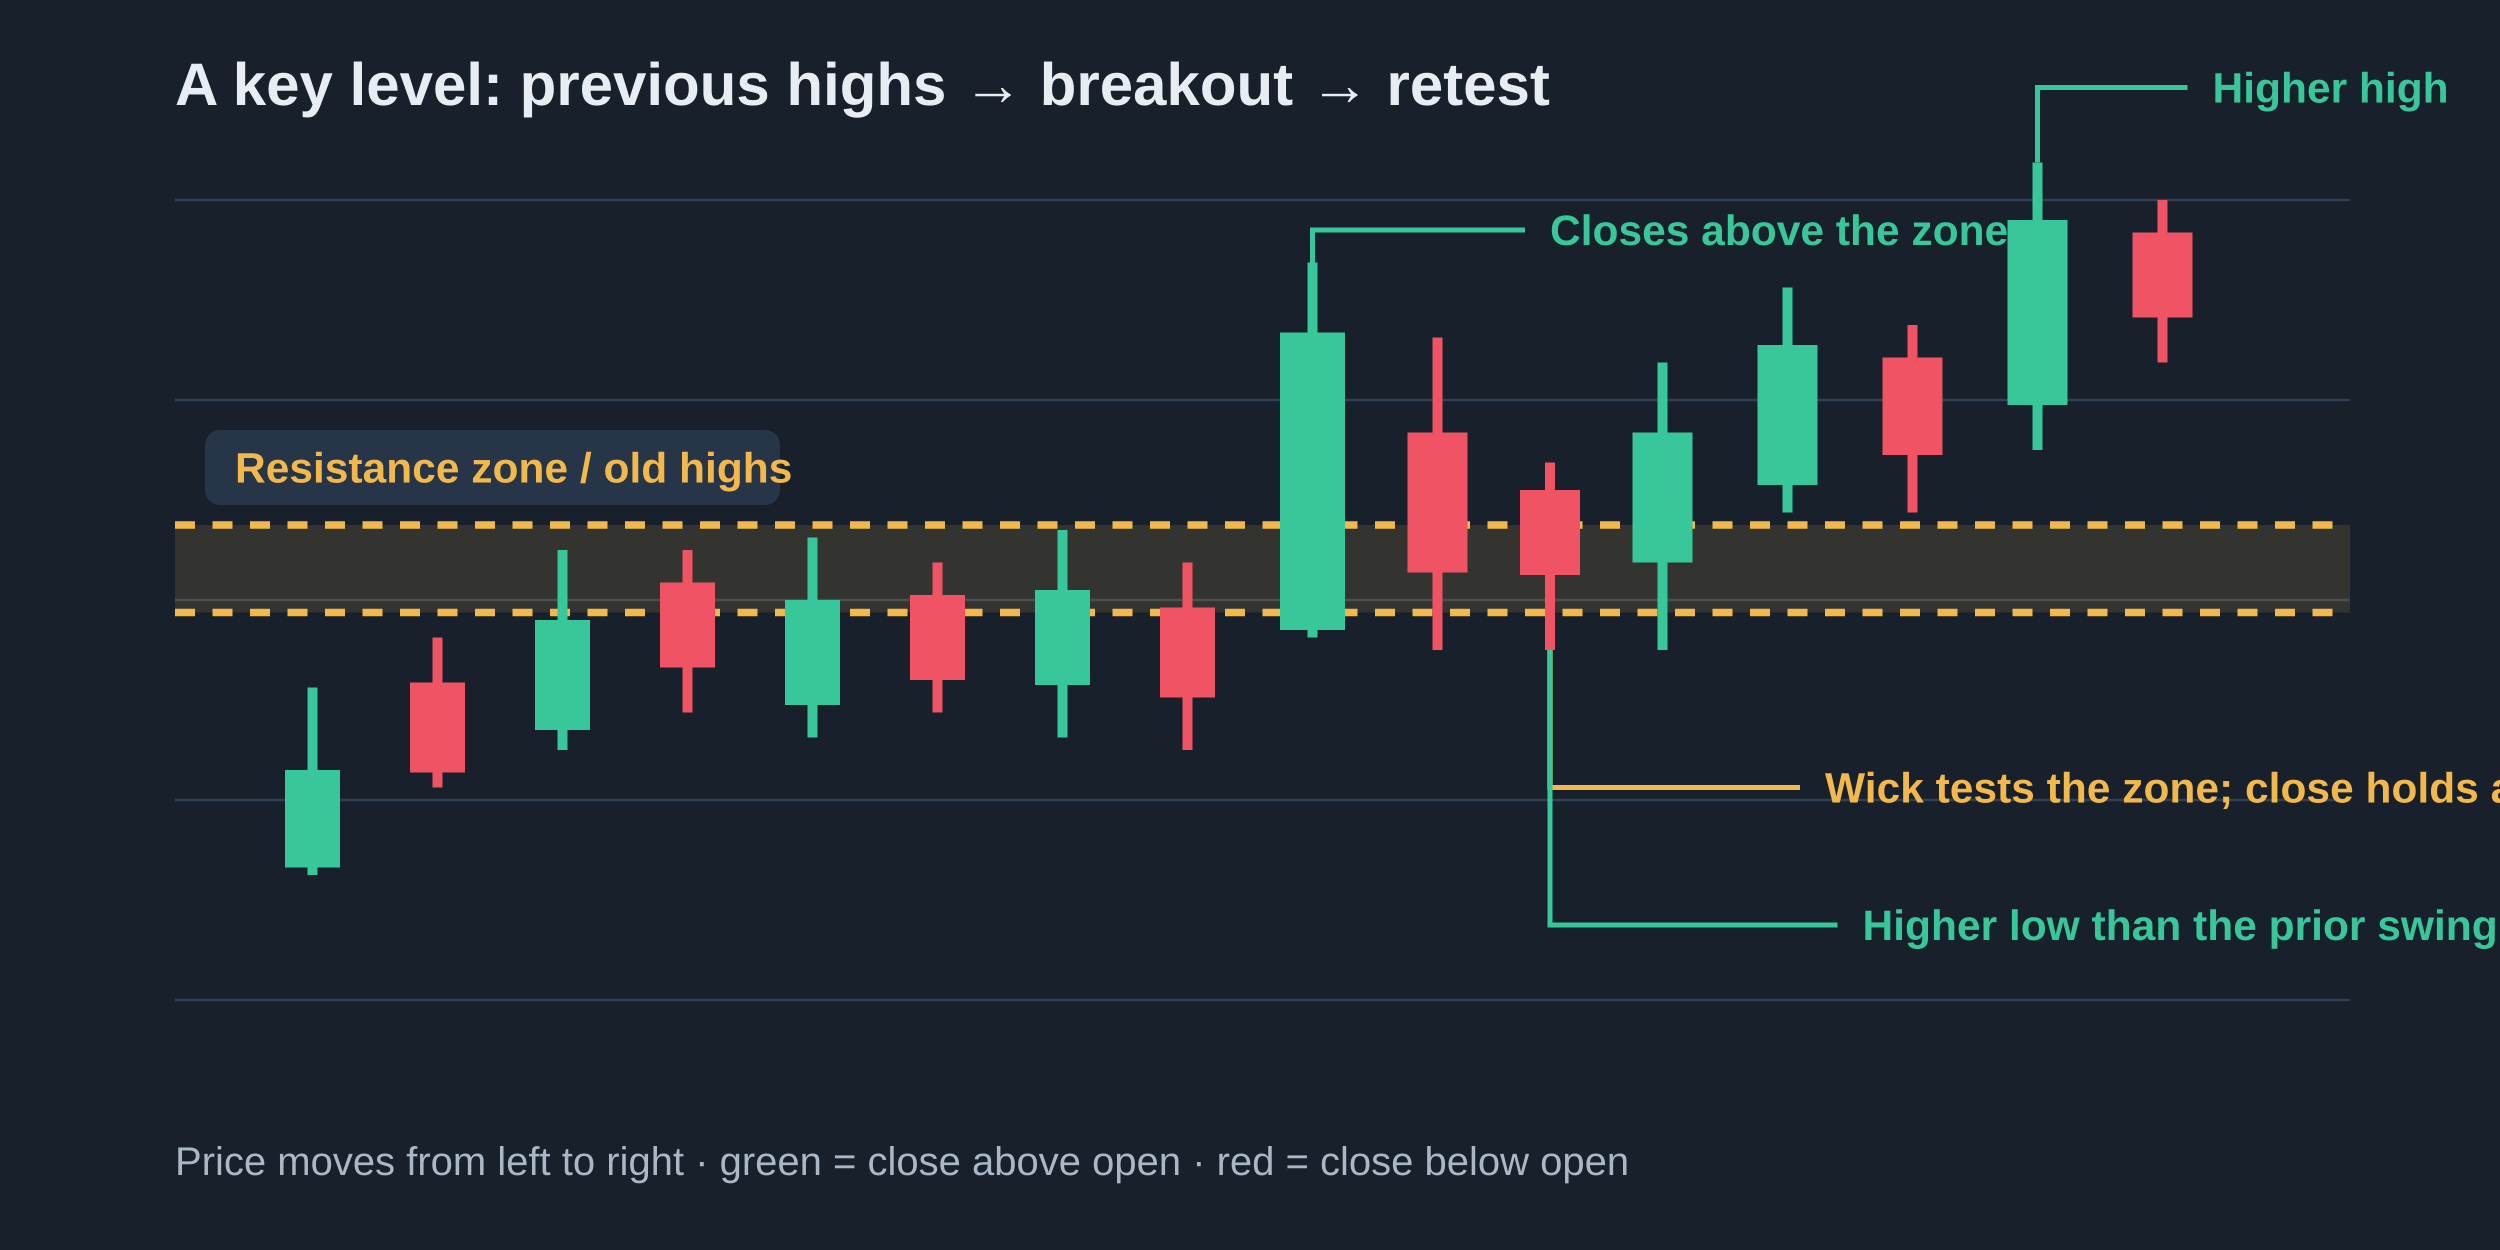
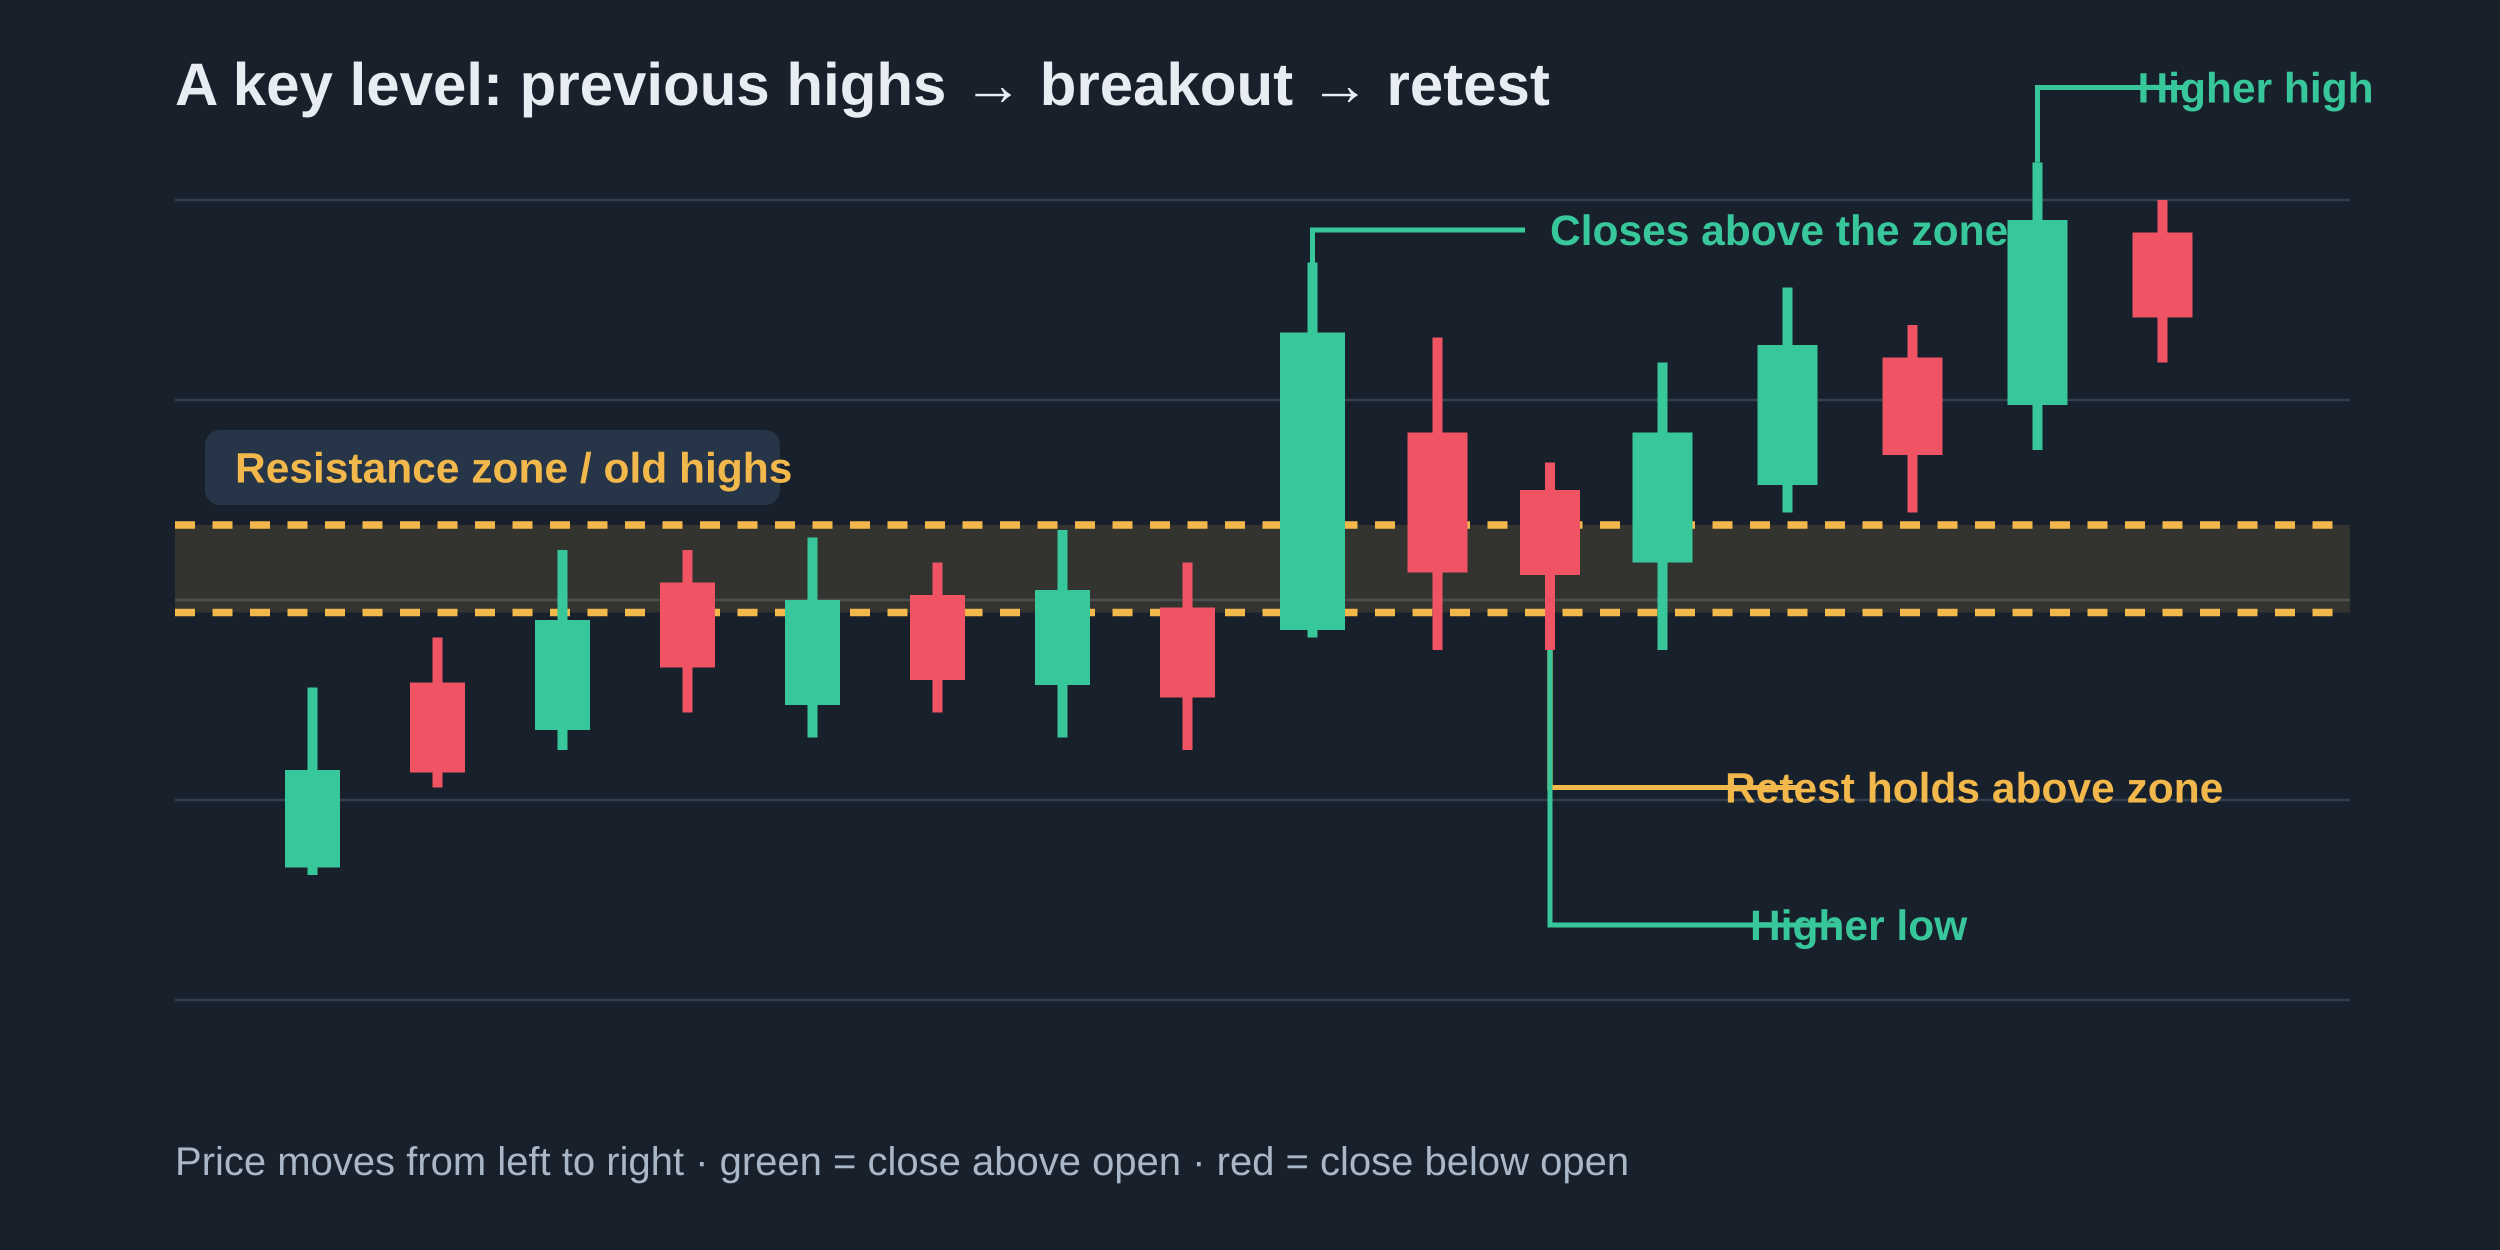
<svg xmlns="http://www.w3.org/2000/svg" viewBox="0 0 1000 500" role="img" aria-labelledby="title desc">
  <rect width="1000" height="500" fill="#17202b" />
  <g stroke="#314052" stroke-width="1">
    <line x1="70" y1="80" x2="940" y2="80" />
    <line x1="70" y1="160" x2="940" y2="160" />
    <line x1="70" y1="240" x2="940" y2="240" />
    <line x1="70" y1="320" x2="940" y2="320" />
    <line x1="70" y1="400" x2="940" y2="400" />
  </g>
  <g font-family="Arial, sans-serif" fill="#e8edf3">
    <text x="70" y="42" font-size="24" font-weight="700">A key level: previous highs → breakout → retest</text>
    <text x="70" y="470" font-size="16" fill="#aab7c6">Price moves from left to right · green = close above open · red = close below open</text>
  </g>
  <rect x="70" y="210" width="870" height="35" fill="#f2b84b" opacity="0.13" />
  <g stroke="#f2b84b" stroke-width="3" stroke-dasharray="8 7">
    <line x1="70" y1="210" x2="940" y2="210" />
    <line x1="70" y1="245" x2="940" y2="245" />
  </g>
  <g font-family="Arial, sans-serif" font-size="17" font-weight="700">
    <rect x="82" y="172" width="230" height="30" rx="6" fill="#263547" />
    <text x="94" y="193" fill="#f2b84b">Resistance zone / old highs</text>
  </g>
  <g stroke-width="4">
    <g stroke="#38c79a" fill="#38c79a">
      <line x1="125" y1="350" x2="125" y2="275" />
      <rect x="116" y="310" width="18" height="35" />
    </g>
    <g stroke="#ef5364" fill="#ef5364">
      <line x1="175" y1="315" x2="175" y2="255" />
      <rect x="166" y="275" width="18" height="32" />
    </g>
    <g stroke="#38c79a" fill="#38c79a">
      <line x1="225" y1="300" x2="225" y2="220" />
      <rect x="216" y="250" width="18" height="40" />
    </g>
    <g stroke="#ef5364" fill="#ef5364">
      <line x1="275" y1="220" x2="275" y2="285" />
      <rect x="266" y="235" width="18" height="30" />
    </g>
    <g stroke="#38c79a" fill="#38c79a">
      <line x1="325" y1="295" x2="325" y2="215" />
      <rect x="316" y="242" width="18" height="38" />
    </g>
    <g stroke="#ef5364" fill="#ef5364">
      <line x1="375" y1="225" x2="375" y2="285" />
      <rect x="366" y="240" width="18" height="30" />
    </g>
    <g stroke="#38c79a" fill="#38c79a">
      <line x1="425" y1="295" x2="425" y2="212" />
      <rect x="416" y="238" width="18" height="34" />
    </g>
    <g stroke="#ef5364" fill="#ef5364">
      <line x1="475" y1="225" x2="475" y2="300" />
      <rect x="466" y="245" width="18" height="32" />
    </g>
    <g stroke="#38c79a" fill="#38c79a">
      <line x1="525" y1="255" x2="525" y2="105" />
      <rect x="514" y="135" width="22" height="115" />
    </g>
  </g>
  <g font-family="Arial, sans-serif" font-size="17" font-weight="700">
    <path d="M525 135 L525 92 L610 92" fill="none" stroke="#38c79a" stroke-width="2" />
    <text x="620" y="98" fill="#38c79a">Closes above the zone</text>
  </g>
  <g stroke-width="4">
    <g stroke="#ef5364" fill="#ef5364">
      <line x1="575" y1="135" x2="575" y2="260" />
      <rect x="565" y="175" width="20" height="52" />
    </g>
    <g stroke="#ef5364" fill="#ef5364">
      <line x1="620" y1="185" x2="620" y2="260" />
      <rect x="610" y="198" width="20" height="30" />
    </g>
    <g stroke="#38c79a" fill="#38c79a">
      <line x1="665" y1="260" x2="665" y2="145" />
      <rect x="655" y="175" width="20" height="48" />
    </g>
    <g stroke="#38c79a" fill="#38c79a">
      <line x1="715" y1="205" x2="715" y2="115" />
      <rect x="705" y="140" width="20" height="52" />
    </g>
    <g stroke="#ef5364" fill="#ef5364">
      <line x1="765" y1="130" x2="765" y2="205" />
      <rect x="755" y="145" width="20" height="35" />
    </g>
    <g stroke="#38c79a" fill="#38c79a">
      <line x1="815" y1="180" x2="815" y2="65" />
      <rect x="805" y="90" width="20" height="70" />
    </g>
    <g stroke="#ef5364" fill="#ef5364">
      <line x1="865" y1="80" x2="865" y2="145" />
      <rect x="855" y="95" width="20" height="30" />
    </g>
  </g>
  <g font-family="Arial, sans-serif" font-size="17" font-weight="700">
    <path d="M620 260 L620 315 L720 315" fill="none" stroke="#f2b84b" stroke-width="2" />
-     <text x="730" y="321" fill="#f2b84b">Wick tests the zone; close holds above it</text>
+     <text x="690" y="321" fill="#f2b84b">Retest holds above zone</text>
    <path d="M620 260 L620 370 L735 370" fill="none" stroke="#38c79a" stroke-width="2" />
-     <text x="745" y="376" fill="#38c79a">Higher low than the prior swing</text>
+     <text x="700" y="376" fill="#38c79a">Higher low</text>
    <path d="M815 65 L815 35 L875 35" fill="none" stroke="#38c79a" stroke-width="2" />
-     <text x="885" y="41" fill="#38c79a">Higher high</text>
+     <text x="855" y="41" fill="#38c79a">Higher high</text>
  </g>
</svg>
